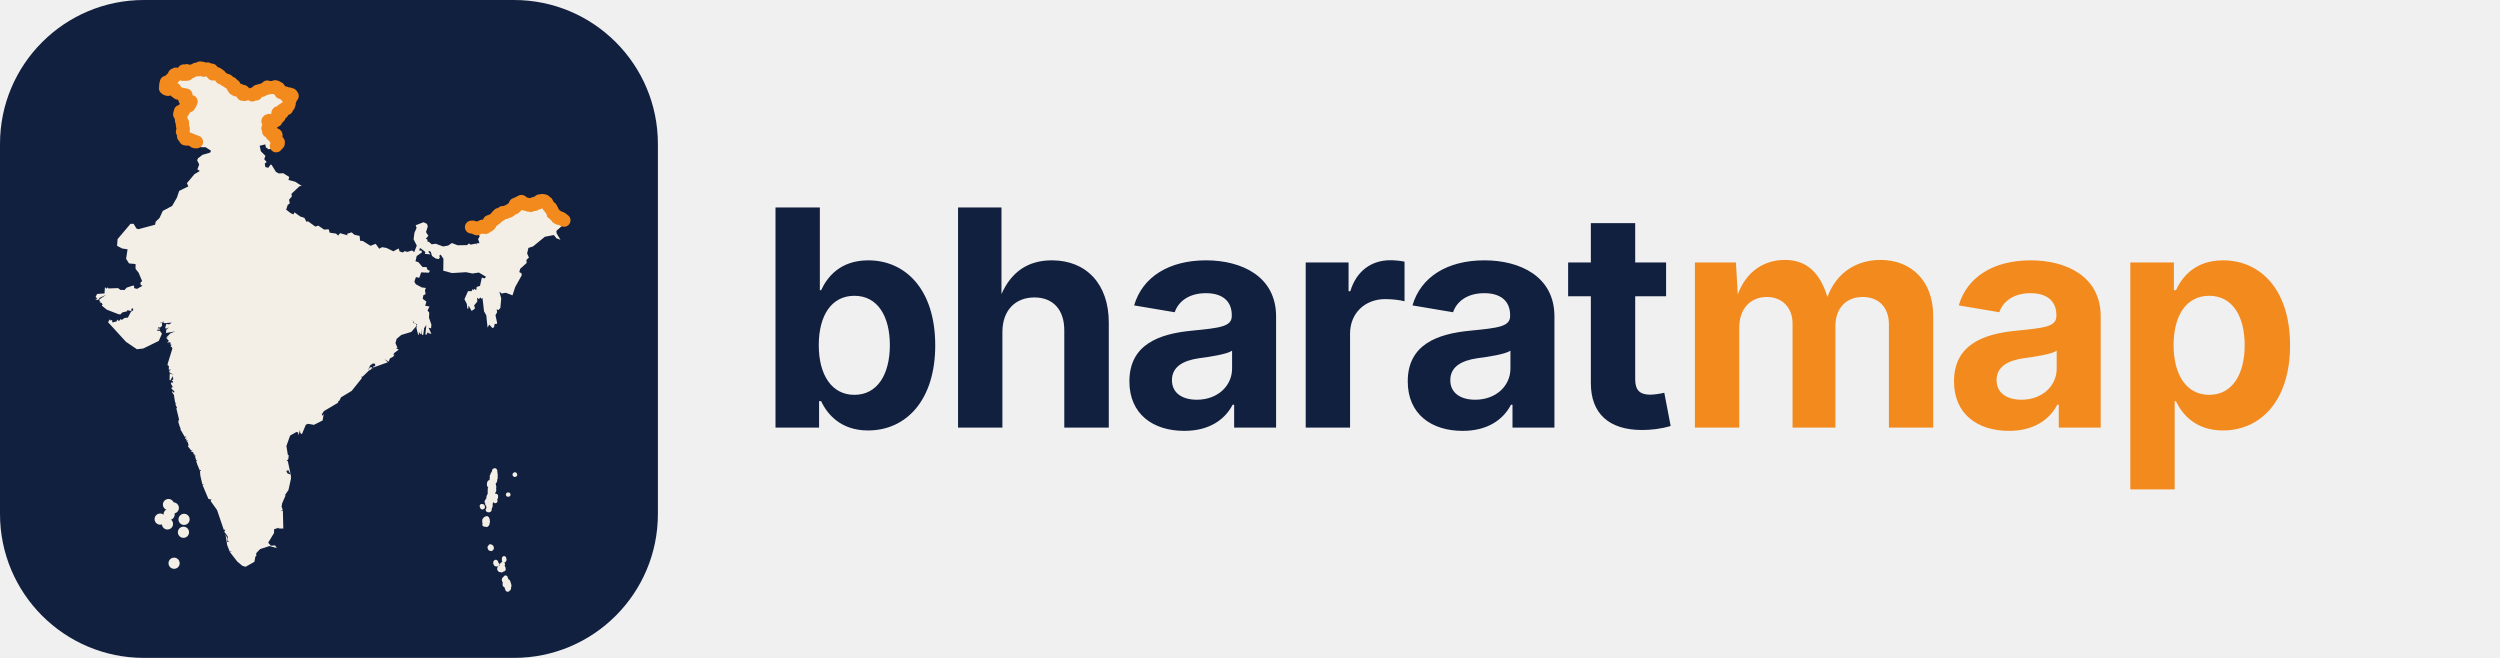
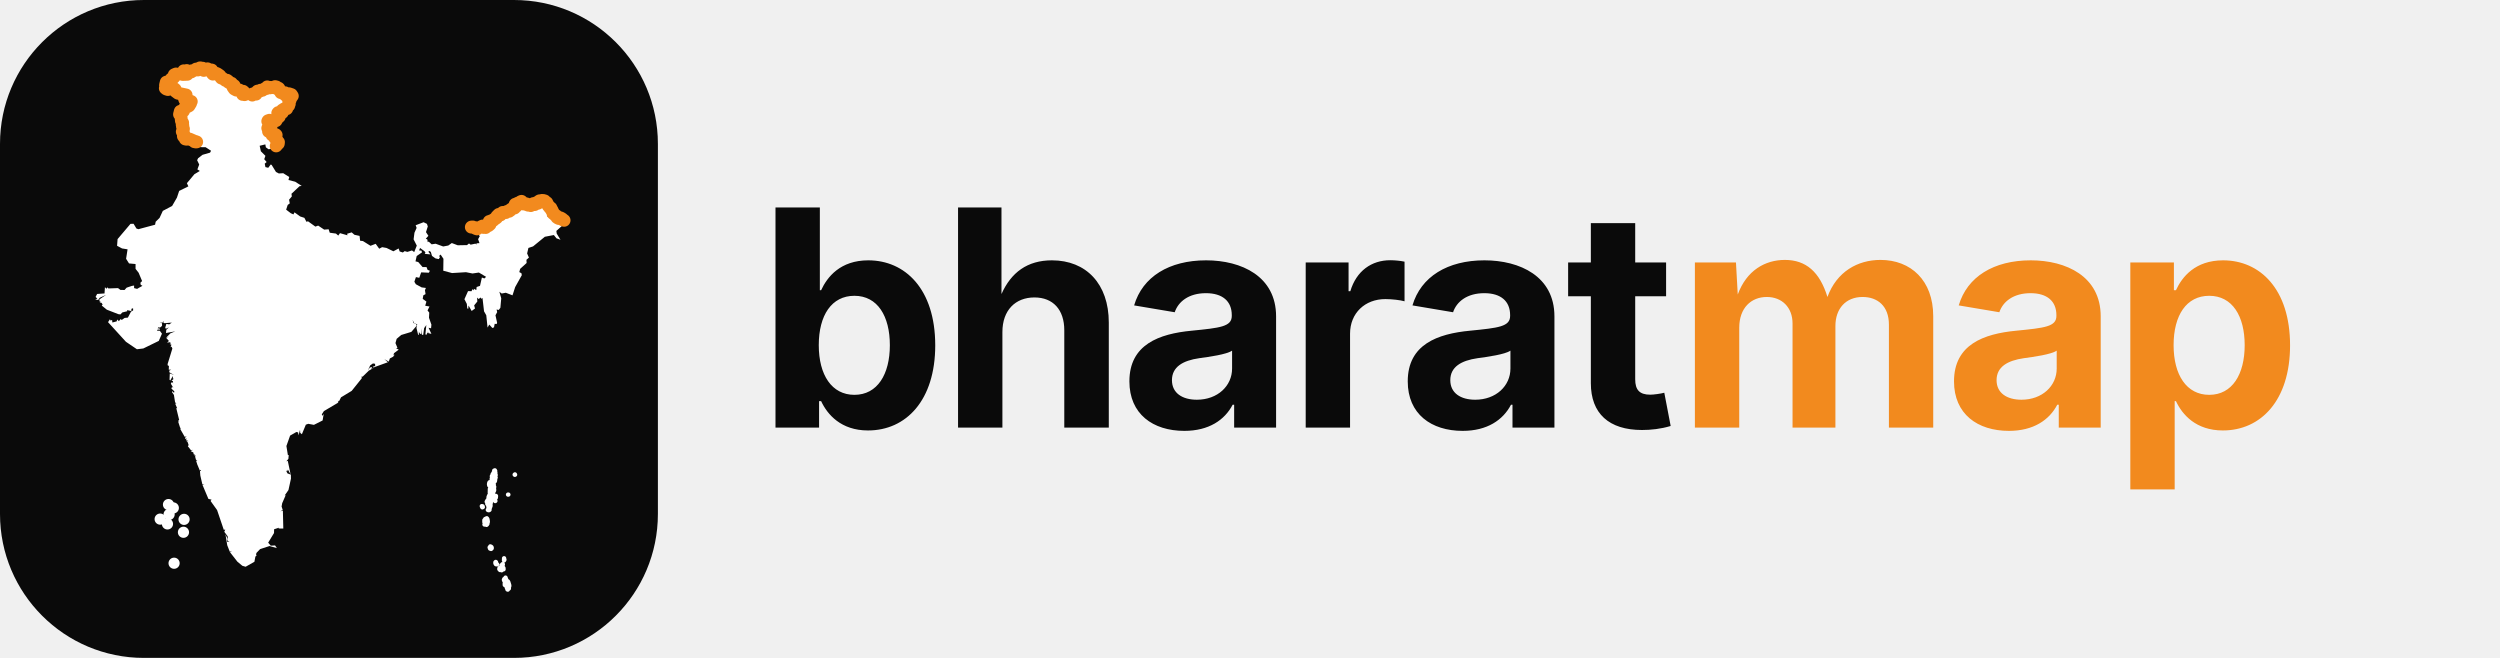
<svg xmlns="http://www.w3.org/2000/svg" viewBox="0 0 760 200" role="img" aria-label="bharatmap">
  <svg x="0" y="0" width="200" height="200" viewBox="0 0 512 512">
-     <rect width="512" height="512" rx="112" fill="#12203f" />
+     <rect width="512" height="512" rx="112" fill="#0a0a0a" />
    <g transform="translate(72.3 51.2) scale(0.6693)">
-       <g fill="#f3efe6">
+       <g fill="#ffffff">
        <path d="M203.9 76.3L207.2 78.2L213.9 79.0L211.6 84.1L217.0 89.4L213.7 93.3L211.4 92.2L207.5 94.6L206.8 96.6L204.3 97.1L201.1 94.8L200.5 91.4L193.9 93.0L195.3 99.4L200.6 104.7L199.2 108.6L202.0 111.9L199.8 113.8L200.6 117.8L203.9 118.6L206.7 114.8L207.8 115.2L212.9 123.5L216.2 125.2L221.3 124.9L228.3 129.3L227.4 132.8L235.2 134.8L242.8 139.7L240.3 140.0L230.9 148.8L231.3 151.9L228.1 155.7L228.9 160.0L226.5 161.8L224.7 167.3L230.2 171.5L233.2 172.8L234.4 170.4L241.0 175.2L245.9 176.8L248.3 181.4L250.1 180.8L258.7 187.0L261.9 185.8L268.9 190.5L274.1 190.1L275.4 194.1L282.6 195.1L285.3 197.4L287.3 194.6L296.0 197.1L295.6 195.3L300.9 193.7L304.1 196.5L310.1 197.8L310.7 203.4L314.0 203.8L322.8 209.3L328.8 207.0L332.9 212.7L336.3 210.9L341.4 211.8L349.4 215.7L355.5 212.4L356.7 215.9L360.4 217.1L362.5 215.5L365.7 216.4L371.0 214.7L373.6 216.6L376.6 209.1L372.9 201.8L373.9 194.1L376.4 188.5L375.3 185.4L384.5 181.9L388.4 183.8L389.4 186.8L387.3 193.4L390.1 197.7L387.1 201.0L388.9 202.0L389.3 205.1L390.4 204.4L393.9 207.6L398.5 206.9L407.3 210.1L413.2 209.0L417.3 206.1L424.2 208.7L435.0 208.5L437.3 206.6L439.2 208.0L444.9 206.8L445.9 207.9L446.1 206.4L449.5 206.2L447.9 201.6L449.8 198.2L447.7 194.6L443.0 194.8L440.7 193.4L441.3 188.3L440.0 187.0L447.2 189.5L452.6 186.7L453.8 188.3L458.9 187.0L461.9 184.3L460.0 182.9L460.8 181.3L470.7 177.2L470.3 175.4L472.7 171.9L475.1 170.6L484.1 170.3L485.3 167.1L491.9 163.5L490.8 161.0L496.7 157.7L500.0 160.7L511.0 163.3L513.2 162.6L514.7 159.1L517.5 159.6L519.0 156.9L525.5 156.6L527.2 159.2L529.3 158.5L528.9 160.4L526.1 161.8L526.5 165.2L529.6 163.3L531.3 164.1L534.0 169.8L532.2 170.2L528.4 175.6L543.6 176.7L547.5 179.7L546.9 182.1L548.2 184.1L547.7 186.1L545.6 186.0L538.9 192.0L539.3 195.1L543.7 202.3L539.0 200.6L536.0 196.8L525.5 198.8L511.8 210.0L506.4 211.8L504.9 218.2L507.0 223.0L504.1 225.6L504.3 229.3L496.8 236.1L495.8 239.9L498.3 241.2L498.7 243.5L491.0 257.3L487.9 266.9L480.1 263.9L475.3 264.8L472.6 262.7L474.8 270.4L473.8 281.4L471.9 283.9L469.4 283.4L470.1 286.4L468.1 290.1L470.0 298.8L469.4 300.3L467.2 300.0L466.4 304.1L464.5 304.9L460.9 300.9L458.9 304.4L457.4 290.1L454.8 285.5L453.0 269.9L451.7 271.0L450.9 269.4L448.5 271.2L446.7 269.5L447.0 274.1L443.3 278.6L444.3 282.2L440.4 285.1L436.8 278.7L436.4 282.7L435.3 282.0L434.8 276.9L432.0 271.4L436.2 262.0L440.3 262.1L441.2 259.7L442.6 261.1L443.1 259.3L445.8 260.8L446.2 257.2L450.1 255.9L452.3 246.2L455.2 247.3L457.2 245.4L448.8 240.4L441.4 241.5L433.8 240.0L417.6 241.0L407.4 238.3L407.6 224.4L404.3 219.5L402.6 221.1L403.5 222.6L402.2 224.8L398.4 224.0L394.3 221.1L392.9 216.4L391.0 215.2L390.1 216.3L392.5 219.3L385.8 218.7L386.7 217.4L385.7 215.7L380.4 211.8L379.3 214.7L382.0 214.9L382.7 216.9L376.5 221.2L375.1 227.4L378.3 228.2L383.3 234.0L387.9 234.0L389.2 237.3L391.8 238.3L390.7 240.6L381.7 240.2L379.5 246.5L375.6 245.7L373.8 251.1L375.5 254.0L382.3 257.7L387.2 258.3L386.1 260.9L386.8 265.5L384.2 266.9L383.5 271.0L387.8 274.2L386.4 279.0L391.4 279.9L389.1 284.5L391.1 287.0L390.8 293.0L393.6 301.0L393.2 305.2L390.3 304.6L393.6 311.7L390.1 310.9L389.5 308.7L389.5 311.3L388.6 310.2L388.2 312.6L386.6 312.4L387.7 301.4L385.2 305.1L385.8 299.9L384.1 312.8L382.5 312.9L382.7 305.0L382.0 311.5L380.8 312.0L379.6 309.6L379.2 311.8L378.3 308.0L379.1 312.6L378.2 312.9L376.2 304.8L377.1 300.6L373.6 299.2L371.7 295.5L372.8 299.1L375.9 300.4L376.5 302.2L370.3 309.4L358.5 313.0L353.2 317.5L351.8 322.4L354.1 327.9L352.5 328.4L355.6 330.0L350.1 334.2L349.5 336.6L351.2 335.7L349.0 338.1L350.2 337.7L345.3 340.3L344.0 344.0L338.9 341.1L343.0 344.7L326.4 350.7L325.4 349.9L328.2 349.1L328.1 346.5L325.6 346.1L322.4 348.4L319.7 354.4L322.0 350.9L324.7 350.2L323.6 352.5L328.2 350.2L320.8 354.5L313.5 361.6L312.5 361.0L312.6 363.4L300.9 378.0L288.5 385.5L286.4 389.7L284.7 389.7L285.7 390.7L284.5 392.1L268.6 401.5L266.1 405.4L267.3 407.1L267.9 404.9L268.2 405.8L267.1 412.4L257.0 417.5L250.4 416.3L247.6 417.3L243.0 428.4L241.1 426.9L240.8 423.4L239.1 429.7L238.6 426.3L236.6 425.8L229.3 430.0L225.0 442.1L226.7 452.6L227.7 452.7L227.3 457.1L224.9 459.9L226.6 459.4L229.9 475.2L226.7 469.4L226.6 471.6L225.8 470.1L225.0 471.6L226.3 474.0L230.2 475.4L230.3 480.0L227.4 493.3L223.0 499.6L224.2 499.2L220.1 508.6L219.4 512.5L220.7 516.4L218.0 518.1L220.9 517.2L221.4 538.1L215.8 538.0L216.3 537.1L210.7 538.9L210.6 543.3L203.8 554.5L206.8 558.0L211.8 557.7L213.9 560.8L205.2 558.4L194.4 562.0L190.1 566.5L189.7 568.9L190.7 568.7L188.9 570.8L187.8 576.7L177.6 582.5L173.8 581.4L168.0 576.6L159.5 565.7L161.9 563.9L159.2 565.1L156.2 557.5L154.1 544.7L156.7 550.4L156.0 553.6L158.8 553.3L157.0 552.6L156.7 547.1L152.8 541.9L153.9 539.2L152.2 539.6L144.4 516.6L136.8 506.0L138.0 504.5L134.3 503.6L127.5 487.5L129.6 486.4L127.3 486.8L124.9 476.4L124.5 471.3L125.8 470.9L124.9 469.8L124.4 470.8L121.3 463.4L120.0 459.2L121.5 459.0L119.8 458.0L118.6 453.4L120.0 454.5L118.7 452.6L117.6 453.5L118.4 451.7L117.2 451.8L116.8 449.6L113.8 448.1L116.4 446.5L114.1 447.1L110.4 442.4L111.3 441.0L110.0 437.1L108.0 435.8L111.4 436.5L108.2 435.0L109.5 433.2L107.7 434.1L107.1 432.6L109.0 430.8L106.8 431.5L101.7 422.6L102.5 420.2L101.7 421.7L99.0 413.3L100.4 413.6L99.2 412.0L100.3 411.8L96.9 397.9L98.0 398.3L95.7 392.9L97.1 392.3L95.6 391.5L94.2 382.7L92.0 379.5L92.2 378.3L94.4 380.3L94.7 378.5L91.3 375.4L92.0 373.3L93.6 374.6L90.6 369.6L92.0 367.5L93.3 369.4L93.0 366.6L91.4 366.1L94.4 363.7L93.1 364.0L92.9 360.7L90.0 365.9L89.1 365.0L89.4 357.7L94.3 359.6L88.9 356.4L88.8 354.4L91.1 353.4L88.2 353.3L88.4 348.4L87.3 349.1L86.8 347.0L92.4 328.8L91.5 326.6L90.3 327.3L91.3 324.3L89.1 323.5L90.6 323.0L89.8 321.4L86.2 321.9L88.4 320.0L85.2 316.3L88.6 314.9L85.6 315.7L90.1 311.1L95.8 308.8L85.0 310.7L85.3 307.0L88.4 304.1L84.8 305.8L84.1 304.5L85.4 300.1L88.7 300.7L91.8 298.6L83.4 299.3L82.0 298.9L82.1 296.7L80.8 298.8L77.5 298.4L80.4 299.4L80.4 302.4L77.9 304.5L76.5 303.9L75.2 305.2L77.6 305.5L77.9 307.2L75.8 306.0L76.6 307.3L74.8 306.8L74.6 308.0L77.8 308.1L80.3 311.5L76.6 319.9L58.6 328.7L51.2 329.6L38.4 320.9L17.6 298.1L20.0 294.4L20.0 296.0L22.4 295.7L22.6 298.5L27.6 297.2L28.3 295.0L30.2 296.9L32.4 294.4L33.5 295.6L36.8 293.2L40.7 292.8L44.3 285.9L46.8 284.4L46.7 281.9L44.8 282.6L44.7 285.2L39.8 284.1L39.9 285.4L34.2 286.8L32.0 289.1L29.6 288.8L16.2 283.6L10.3 278.8L11.3 277.5L10.0 275.6L7.9 275.1L9.1 273.7L7.7 274.1L7.6 271.6L15.3 266.4L8.0 269.7L6.1 272.3L2.7 271.7L5.2 270.7L3.1 268.8L4.9 265.3L13.5 264.7L14.0 257.4L15.7 259.3L16.9 257.6L18.0 258.9L29.2 258.5L32.0 260.6L36.8 260.7L39.2 258.0L45.1 256.0L47.9 255.5L47.9 258.5L51.4 259.4L57.6 255.8L55.6 254.7L55.2 252.3L57.2 250.3L53.2 240.7L49.6 236.1L49.6 230.5L42.0 229.8L38.6 224.4L40.3 213.4L33.9 212.4L28.1 209.3L28.7 201.5L43.7 183.8L47.3 183.7L50.6 189.2L52.9 190.0L72.3 184.8L73.0 181.3L77.5 176.9L81.3 168.7L92.1 163.0L97.7 153.3L100.3 145.5L111.0 140.2L109.3 136.5L118.0 126.1L124.3 122.3L121.5 120.5L123.6 114.8L121.2 109.8L122.3 107.5L127.5 103.5L136.2 101.0L137.4 98.8L131.1 94.7L124.9 94.6L123.8 92.2L124.6 87.2L122.7 88.9L118.5 88.7L105.0 81.5L104.1 76.3L105.2 73.2L100.8 56.5L101.5 53.6L105.0 52.7L107.2 48.3L112.4 46.4L114.4 41.9L106.8 39.7L106.2 36.9L107.8 33.6L99.1 32.0L95.7 29.5L96.2 27.5L95.0 26.5L89.5 27.2L84.3 25.9L85.7 23.7L84.6 22.0L85.6 18.8L93.1 14.5L95.1 11.9L94.8 10.0L109.8 9.8L106.6 6.1L112.7 7.7L124.4 2.9L128.3 5.9L132.6 4.1L137.3 5.7L138.8 9.5L144.3 9.5L149.0 15.1L162.8 20.8L165.0 26.8L176.8 31.0L177.7 34.5L188.6 33.2L191.9 30.1L199.1 26.9L207.9 27.3L210.8 24.5L219.2 28.0L224.1 27.2L226.1 30.4L229.5 31.9L230.2 34.5L225.0 50.5L221.6 50.8L218.5 53.6L218.7 55.7L215.2 55.5L215.7 59.8L213.0 63.6L203.6 64.3L205.6 71.3L203.4 71.6L203.9 76.3Z" />
-         <path d="M483.1 498.6L482.7 498.6L483.1 498.6ZM490.7 475.1L490.9 475.5L490.6 475.6L490.4 475.4L490.7 475.1ZM484.0 603.5L484.2 604.8L483.4 607.2L483.7 607.8L482.8 607.9L482.4 609.1L482.0 608.9L482.0 607.8L481.4 607.3L481.1 605.5L480.8 605.5L479.9 603.9L479.2 603.5L478.9 603.7L478.9 601.6L479.4 600.4L482.3 599.3L482.9 600.0L484.0 603.5ZM480.4 596.6L480.4 597.3L478.8 598.8L478.3 598.8L477.9 597.7L478.3 596.7L479.2 596.3L479.8 595.1L479.9 596.0L480.4 596.6ZM474.8 584.9L475.4 585.8L475.3 586.6L474.7 586.2L473.4 586.3L473.3 585.5L472.6 585.4L472.5 585.0L472.8 584.0L473.7 583.7L474.1 583.7L474.3 584.6L474.8 584.9ZM477.4 584.0L477.5 585.5L476.3 584.4L477.0 583.6L477.4 584.0ZM476.7 583.3L475.8 584.2L475.8 583.2L476.4 582.7L476.1 582.3L476.0 582.7L475.5 582.5L475.1 580.9L476.2 579.5L476.7 579.7L476.2 581.1L476.7 583.3ZM469.3 579.2L470.1 579.7L468.7 579.6L468.0 578.6L468.0 577.3L468.4 576.9L468.7 577.1L468.7 578.5L469.3 579.2ZM478.1 573.0L478.5 574.3L478.0 575.2L478.1 572.6L478.1 573.0ZM463.3 559.4L463.7 560.0L463.7 561.1L463.0 561.8L461.8 561.4L461.3 560.0L462.0 559.4L462.1 558.8L463.3 559.4ZM459.0 528.6L459.2 530.4L458.2 531.6L458.2 532.2L458.8 532.4L458.1 533.5L457.7 533.8L456.0 533.1L455.3 533.4L455.9 531.4L455.2 530.6L455.2 528.3L455.9 528.0L456.1 527.0L458.0 526.1L458.7 527.0L459.0 528.6ZM460.8 515.7L461.2 516.3L460.7 516.7L460.0 516.8L459.2 516.4L460.0 515.4L460.0 513.8L460.7 514.2L461.1 514.9L460.8 515.7ZM453.1 512.2L453.4 513.1L452.8 513.4L452.2 512.0L453.1 512.2ZM467.6 504.8L468.0 506.0L467.7 506.1L467.3 505.2L465.8 504.2L466.4 503.3L467.1 503.3L467.6 504.8ZM468.7 500.2L468.5 502.2L467.9 500.9L468.2 500.0L468.7 500.2ZM461.8 484.6L461.6 486.6L460.9 488.1L460.6 486.6L460.9 484.8L461.3 484.2L461.8 484.6ZM467.8 478.3L468.3 478.8L467.9 479.5L467.5 482.8L467.2 483.3L466.6 483.1L466.4 483.4L466.1 483.3L466.1 482.3L466.0 482.7L465.6 482.7L465.5 483.5L465.9 484.6L465.6 484.9L465.4 484.4L465.0 484.4L464.5 485.7L464.9 486.0L465.4 485.7L466.1 486.7L466.0 488.3L466.6 489.5L466.3 491.4L466.6 493.6L465.6 495.6L464.8 494.9L465.0 495.3L463.9 495.3L464.2 496.3L465.2 497.2L464.5 497.7L464.9 498.3L464.5 499.1L464.8 499.9L464.4 500.0L463.6 501.2L463.7 501.6L462.3 502.5L462.9 503.3L462.4 503.4L461.9 504.3L461.9 506.4L462.3 505.2L462.8 505.3L463.0 506.0L462.3 509.8L460.9 511.0L461.1 511.8L461.9 510.4L462.3 510.7L462.4 511.6L461.5 514.1L459.8 512.1L459.7 511.6L460.2 511.2L459.7 511.0L459.4 509.6L458.6 509.5L458.7 507.5L457.9 506.9L458.8 505.3L459.6 506.0L459.7 506.7L460.1 501.3L460.8 499.6L461.1 499.8L461.6 499.5L461.7 500.5L462.9 499.8L462.3 498.7L462.9 498.1L461.8 497.6L461.5 496.8L461.6 492.0L462.7 490.7L462.1 490.1L461.9 487.9L463.1 486.8L463.7 484.0L463.2 483.6L464.1 481.1L463.7 480.5L463.9 479.5L464.3 479.3L463.9 477.1L464.8 476.0L464.8 474.9L465.7 473.8L465.9 473.1L467.0 473.0L467.0 472.4L467.7 472.7L468.0 473.3L467.8 474.6L467.9 475.9L468.3 475.7L468.3 476.1L466.9 477.4L466.7 476.9L466.4 477.1L466.6 477.6L467.3 477.7L467.8 478.3ZM467.5 470.7L467.8 471.2L466.6 470.7L467.4 470.4L467.5 470.7Z" stroke="#f3efe6" stroke-width="5" stroke-linejoin="round" />
+         <path d="M483.1 498.6L482.7 498.6L483.1 498.6ZM490.7 475.1L490.9 475.5L490.6 475.6L490.4 475.4L490.7 475.1ZM484.0 603.5L484.2 604.8L483.4 607.2L483.7 607.8L482.8 607.9L482.4 609.1L482.0 608.9L482.0 607.8L481.4 607.3L481.1 605.5L480.8 605.5L479.9 603.9L479.2 603.5L478.9 603.7L478.9 601.6L479.4 600.4L482.3 599.3L482.9 600.0L484.0 603.5ZM480.4 596.6L480.4 597.3L478.8 598.8L478.3 598.8L477.9 597.7L478.3 596.7L479.2 596.3L479.8 595.1L479.9 596.0L480.4 596.6ZM474.8 584.9L475.4 585.8L475.3 586.6L474.7 586.2L473.4 586.3L473.3 585.5L472.6 585.4L472.5 585.0L472.8 584.0L473.7 583.7L474.1 583.7L474.3 584.6L474.8 584.9ZM477.4 584.0L477.5 585.5L476.3 584.4L477.0 583.6L477.4 584.0ZM476.7 583.3L475.8 584.2L475.8 583.2L476.4 582.7L476.1 582.3L476.0 582.7L475.5 582.5L475.1 580.9L476.2 579.5L476.7 579.7L476.2 581.1L476.7 583.3ZM469.3 579.2L470.1 579.7L468.7 579.6L468.0 578.6L468.0 577.3L468.4 576.9L468.7 577.1L468.7 578.5L469.3 579.2ZM478.1 573.0L478.5 574.3L478.0 575.2L478.1 572.6L478.1 573.0ZM463.3 559.4L463.7 560.0L463.7 561.1L463.0 561.8L461.8 561.4L461.3 560.0L462.0 559.4L462.1 558.8L463.3 559.4ZM459.0 528.6L459.2 530.4L458.2 531.6L458.2 532.2L458.8 532.4L458.1 533.5L457.7 533.8L456.0 533.1L455.3 533.4L455.9 531.4L455.2 530.6L455.2 528.3L455.9 528.0L456.1 527.0L458.0 526.1L458.7 527.0L459.0 528.6ZM460.8 515.7L461.2 516.3L460.7 516.7L460.0 516.8L459.2 516.4L460.0 515.4L460.0 513.8L460.7 514.2L461.1 514.9L460.8 515.7ZM453.1 512.2L453.4 513.1L452.8 513.4L452.2 512.0L453.1 512.2ZM467.6 504.8L468.0 506.0L467.7 506.1L467.3 505.2L465.8 504.2L466.4 503.3L467.1 503.3L467.6 504.8ZM468.7 500.2L468.5 502.2L467.9 500.9L468.2 500.0L468.7 500.2ZM461.8 484.6L461.6 486.6L460.9 488.1L460.6 486.6L460.9 484.8L461.3 484.2L461.8 484.6ZM467.8 478.3L468.3 478.8L467.9 479.5L467.5 482.8L467.2 483.3L466.6 483.1L466.4 483.4L466.1 483.3L466.1 482.3L466.0 482.7L465.6 482.7L465.5 483.5L465.9 484.6L465.6 484.9L465.4 484.4L465.0 484.4L464.5 485.7L464.9 486.0L465.4 485.7L466.1 486.7L466.0 488.3L466.6 489.5L466.3 491.4L466.6 493.6L465.6 495.6L464.8 494.9L465.0 495.3L463.9 495.3L464.2 496.3L465.2 497.2L464.5 497.7L464.9 498.3L464.5 499.1L464.8 499.9L464.4 500.0L463.6 501.2L463.7 501.6L462.3 502.5L462.9 503.3L462.4 503.4L461.9 504.3L461.9 506.4L462.3 505.2L462.8 505.3L463.0 506.0L462.3 509.8L460.9 511.0L461.1 511.8L461.9 510.4L462.3 510.7L462.4 511.6L461.5 514.1L459.8 512.1L459.7 511.6L460.2 511.2L459.7 511.0L459.4 509.6L458.6 509.5L458.7 507.5L457.9 506.9L458.8 505.3L459.6 506.0L459.7 506.7L460.1 501.3L460.8 499.6L461.1 499.8L461.6 499.5L461.7 500.5L462.9 499.8L462.3 498.7L462.9 498.1L461.8 497.6L461.5 496.8L461.6 492.0L462.7 490.7L462.1 490.1L461.9 487.9L463.1 486.8L463.7 484.0L463.2 483.6L464.1 481.1L463.7 480.5L463.9 479.5L464.3 479.3L463.9 477.1L464.8 476.0L464.8 474.9L465.7 473.8L465.9 473.1L467.0 473.0L467.0 472.4L467.7 472.7L468.0 473.3L467.8 474.6L467.9 475.9L468.3 475.7L468.3 476.1L466.9 477.4L466.7 476.9L466.4 477.1L466.6 477.6L467.3 477.7L467.8 478.3ZM467.5 470.7L467.8 471.2L466.6 470.7L467.4 470.4L467.5 470.7Z" stroke="#ffffff" stroke-width="5" stroke-linejoin="round" />
        <circle cx="105.3" cy="542.4" r="6.5" />
        <circle cx="86.7" cy="532.7" r="6.5" />
        <circle cx="106.0" cy="527.4" r="6.5" />
        <circle cx="88.6" cy="521.7" r="6.5" />
        <circle cx="93.5" cy="514.1" r="6.5" />
        <circle cx="87.9" cy="510.2" r="6.5" />
        <circle cx="94.4" cy="578.4" r="6.5" />
        <circle cx="78.2" cy="527.1" r="6.5" />
      </g>
      <path d="M107.4 85.1L108.9 85.4M105.9 79.9L105.2 81.9L105.6 82.4L107.1 82.7M107.4 83.0L108.0 84.7L107.4 85.1M107.1 82.7L107.4 83.0M114.4 41.5L108.4 39.3L107.0 39.6L106.4 38.1L106.6 35.7L108.4 33.9L98.9 31.9L95.7 29.5L95.7 27.4L95.1 26.8L92.9 27.3L89.6 26.9L87.2 27.6L85.3 27.0L84.2 26.1M89.1 17.8L91.0 16.2L91.1 15.2L92.9 14.9L93.0 13.8L94.3 13.4L95.2 11.9L94.6 10.4L96.6 9.5L99.1 9.9L101.9 9.3L102.7 9.7L104.2 9.5L104.5 10.1L109.8 9.9L109.8 8.6L108.2 7.6L106.5 7.3L105.6 5.8M104.3 75.5L103.9 76.6L104.8 78.2M104.8 78.2L104.9 79.0M104.9 79.0L105.2 79.8L105.9 79.9M104.1 70.5L105.3 73.3L104.6 74.1M105.0 74.5L105.1 75.0L104.3 75.5M104.6 74.1L105.0 74.5M104.1 65.8L104.4 66.3L103.8 68.4L104.5 69.0M104.5 69.0L104.6 70.0L104.1 70.5M103.3 64.6L104.1 65.8M102.9 64.0L103.3 64.6M104.8 52.6L105.3 52.7L106.0 51.1L105.7 50.3L107.6 48.0L110.1 47.5L111.8 46.6L113.6 43.6L113.2 42.5L114.4 41.5M100.7 56.5L101.6 52.9L104.2 52.2L104.8 52.6M100.7 56.5L102.4 58.5L102.7 62.1M102.9 64.0L102.7 62.1M84.2 26.1L85.3 23.8L84.4 22.6L85.3 19.0L89.1 17.8M108.9 85.4L112.2 85.1L117.9 87.6L118.1 88.3L119.4 88.0L119.7 88.6L120.7 88.5M212.7 85.6L212.9 85.2L211.6 84.0L211.5 83.3L212.8 80.6M213.1 93.2L214.8 91.1M214.8 91.1L215.6 90.5L215.8 88.8M215.8 88.8L214.4 88.0M214.4 88.0L214.2 86.5L212.7 85.6M149.3 14.3L150.7 14.4L154.1 17.0L156.0 16.8L157.4 17.8L157.8 18.6L157.4 19.0L159.9 20.5L161.3 20.3L162.9 22.4L164.3 23.0L164.4 23.7L162.9 24.9L164.4 27.0L166.8 28.3L170.3 28.1L171.3 29.4L172.2 29.7L174.0 30.0L174.7 29.6L176.0 30.8L176.0 31.8L177.1 33.3L176.3 33.6L175.1 33.0L174.1 33.3M148.5 13.3L149.3 14.3M203.6 63.9L205.3 63.3L207.4 64.2L209.0 63.5L212.2 64.1L213.0 63.8L213.2 62.0L214.6 61.3L214.5 60.2L216.7 59.2L216.6 57.8L214.9 55.0M207.0 71.6L206.9 71.0L205.5 70.2L205.9 68.9L203.3 64.5L203.6 63.9M212.8 80.6L213.1 80.5L212.6 80.0L211.4 80.2L209.4 79.2L208.2 80.4M204.2 76.3L204.1 74.3L203.3 72.5L203.7 71.6M203.7 71.6L207.0 71.6M214.9 55.0L215.4 54.4L217.0 55.0L218.5 54.3L220.3 54.4M222.3 50.1L223.2 50.5L223.5 50.0L225.4 49.9L225.3 48.8L225.9 48.5L226.3 47.2L227.7 46.3L227.5 45.1L228.4 44.2L227.7 41.6M220.3 54.4L220.5 53.2L220.1 51.5L222.3 50.1M189.7 33.0L187.6 32.4L186.1 32.6L185.6 32.8L185.3 34.1M191.4 29.4L190.1 30.7L190.4 31.0L189.7 33.0M201.7 26.5L199.3 26.9L197.1 28.5L194.9 28.4L194.3 29.4L192.7 29.6M192.7 29.6L191.4 29.4M202.7 24.5L201.7 26.5M218.5 31.2L217.1 28.4L215.9 27.4L216.4 26.4L216.0 26.0M230.9 33.5L227.9 32.5L227.2 33.1L227.5 33.8L226.1 34.4L225.4 35.5M227.7 41.6L228.5 40.9L228.2 40.4L229.4 39.8M229.4 39.8L229.6 38.6M225.4 35.5L224.4 34.7L223.4 32.6L224.1 32.2L223.3 31.3M223.3 31.3L221.5 32.5L220.6 31.5L218.5 31.2M229.5 36.8L231.1 36.2L231.9 35.1M229.6 38.6L229.0 38.1L229.5 36.8M231.9 35.1L230.9 33.5M216.0 26.0L214.7 27.1L213.8 26.3L214.1 26.0L213.5 24.6L211.8 24.2L210.4 25.5M210.4 25.5L206.8 25.1L205.9 25.7L202.7 24.5M109.1 5.5L108.3 6.2L105.6 5.8M130.7 4.0L129.2 4.4L129.4 5.1L128.9 5.4L127.7 2.8L125.8 3.6L125.1 2.4L124.5 2.4L122.6 3.4M113.2 7.2L111.9 7.4L110.0 6.4M110.0 6.4L110.3 6.0L109.1 5.5M114.9 6.0L114.3 7.2L113.2 7.2M117.9 5.2L116.2 6.1M116.2 6.1L115.4 5.7L114.9 6.0M122.0 4.9L120.0 3.8M119.4 4.5L117.9 5.2M120.0 3.8L119.4 4.5M122.6 3.4L121.7 3.7L122.0 4.9M134.3 4.5L138.2 4.9L137.9 5.9L138.5 6.2L138.5 8.5L139.5 9.7L140.0 9.2L140.6 9.6L140.7 8.6L143.3 8.7L145.0 9.5M134.3 4.5L133.3 3.5L130.7 4.0M145.0 9.5L147.7 11.4L148.5 13.3M471.9 172.8L469.6 175.1L470.0 175.4M470.0 175.4L469.6 176.7M469.6 176.7L468.0 177.9M468.0 177.9L467.8 177.8M467.8 177.8L465.8 178.8L465.5 179.9M465.5 179.9L463.5 180.5M463.5 180.5L462.8 180.3L462.4 180.8L460.8 181.0L460.5 182.1M460.5 182.1L460.5 182.6L461.8 182.9L461.8 184.4M461.8 184.4L460.2 185.8L459.3 185.7L459.0 186.4L457.0 187.3L456.6 188.1M456.6 188.1L456.1 187.9L456.0 187.3L454.2 188.0L453.1 186.3L451.4 187.1M451.4 187.1L449.3 188.2M449.3 188.2L447.7 188.4L446.7 189.7M446.7 189.7L445.5 189.3M445.5 189.3L445.3 188.8M445.3 188.8L445.1 188.5M445.1 188.5L444.9 188.2M440.1 187.5L441.7 187.4L444.0 188.6L444.9 188.2M440.1 187.5L440.0 187.6M540.7 177.1L541.8 177.6L542.9 176.6L543.8 176.8L545.9 178.1L546.8 179.4L547.9 179.7M540.7 177.1L539.5 176.3M539.5 176.3L538.9 174.3L537.4 173.8M537.4 173.8L536.1 171.8L535.6 172.2L534.9 171.6M534.9 171.6L534.8 170.8M534.8 170.8L534.6 169.3L534.1 168.4L533.5 168.3L533.8 167.6L532.6 166.8L532.6 165.3L531.2 165.1L530.9 163.8L529.6 163.1L529.6 162.4L528.7 161.7M528.5 160.4L528.7 161.7M528.5 160.4L527.7 159.6L527.8 159.1L525.7 158.1L525.4 157.1L523.7 156.6M523.7 156.6L523.4 156.7M523.4 156.7L522.2 156.5L520.5 157.7L519.8 157.6L519.8 156.9L519.3 157.0L518.0 157.9L517.9 158.9M517.9 158.9L518.0 159.6L517.4 159.9L517.2 159.5L516.2 159.8L515.4 159.3L515.3 160.2L513.6 160.1L513.7 161.4M513.7 161.4L512.7 161.3L512.2 160.2L511.9 161.5M511.9 161.5L509.8 161.2L509.1 162.6M509.1 162.6L508.1 161.8L506.1 162.1M506.1 162.1L506.0 161.1M506.0 161.1L504.9 161.0M504.9 161.0L504.0 160.5L504.4 161.5L502.0 160.4L500.5 160.7M500.5 160.7L500.5 159.8L499.5 159.4L499.2 158.3M499.2 158.3L498.4 157.6L497.2 158.1M497.2 158.1L495.6 159.6L494.0 159.7M494.0 159.7L493.8 160.3L492.8 160.3L492.5 160.9L491.0 161.0M491.0 161.0L490.6 162.1L492.3 163.5M492.3 163.5L490.6 164.6L490.3 165.4L488.8 165.3L488.0 166.2L486.6 166.5M486.6 166.5L485.4 168.2M485.4 168.2L484.9 167.7L483.9 168.5L484.0 169.2M484.0 169.2L481.6 169.3L480.1 170.7L477.1 170.5M477.1 170.5L476.5 170.5M476.5 170.5L476.3 170.7M476.3 170.7L476.2 171.4M476.2 171.4L474.2 172.9M474.2 172.9L474.1 173.4L472.9 173.6L471.9 172.8" fill="none" stroke="#f28a1e" stroke-width="14.9" stroke-linecap="round" stroke-linejoin="round" />
    </g>
  </svg>
-   <text x="230" y="130" font-family="Inter, 'Segoe UI', system-ui, -apple-system, sans-serif" font-size="92" font-weight="700" letter-spacing="-2.5" fill="#12203f">bharat<tspan fill="#f28a1e">map</tspan>
+   <text x="230" y="130" font-family="Inter, 'Segoe UI', system-ui, -apple-system, sans-serif" font-size="92" font-weight="700" letter-spacing="-2.5" fill="#0a0a0a">bharat<tspan fill="#f28a1e">map</tspan>
  </text>
</svg>
